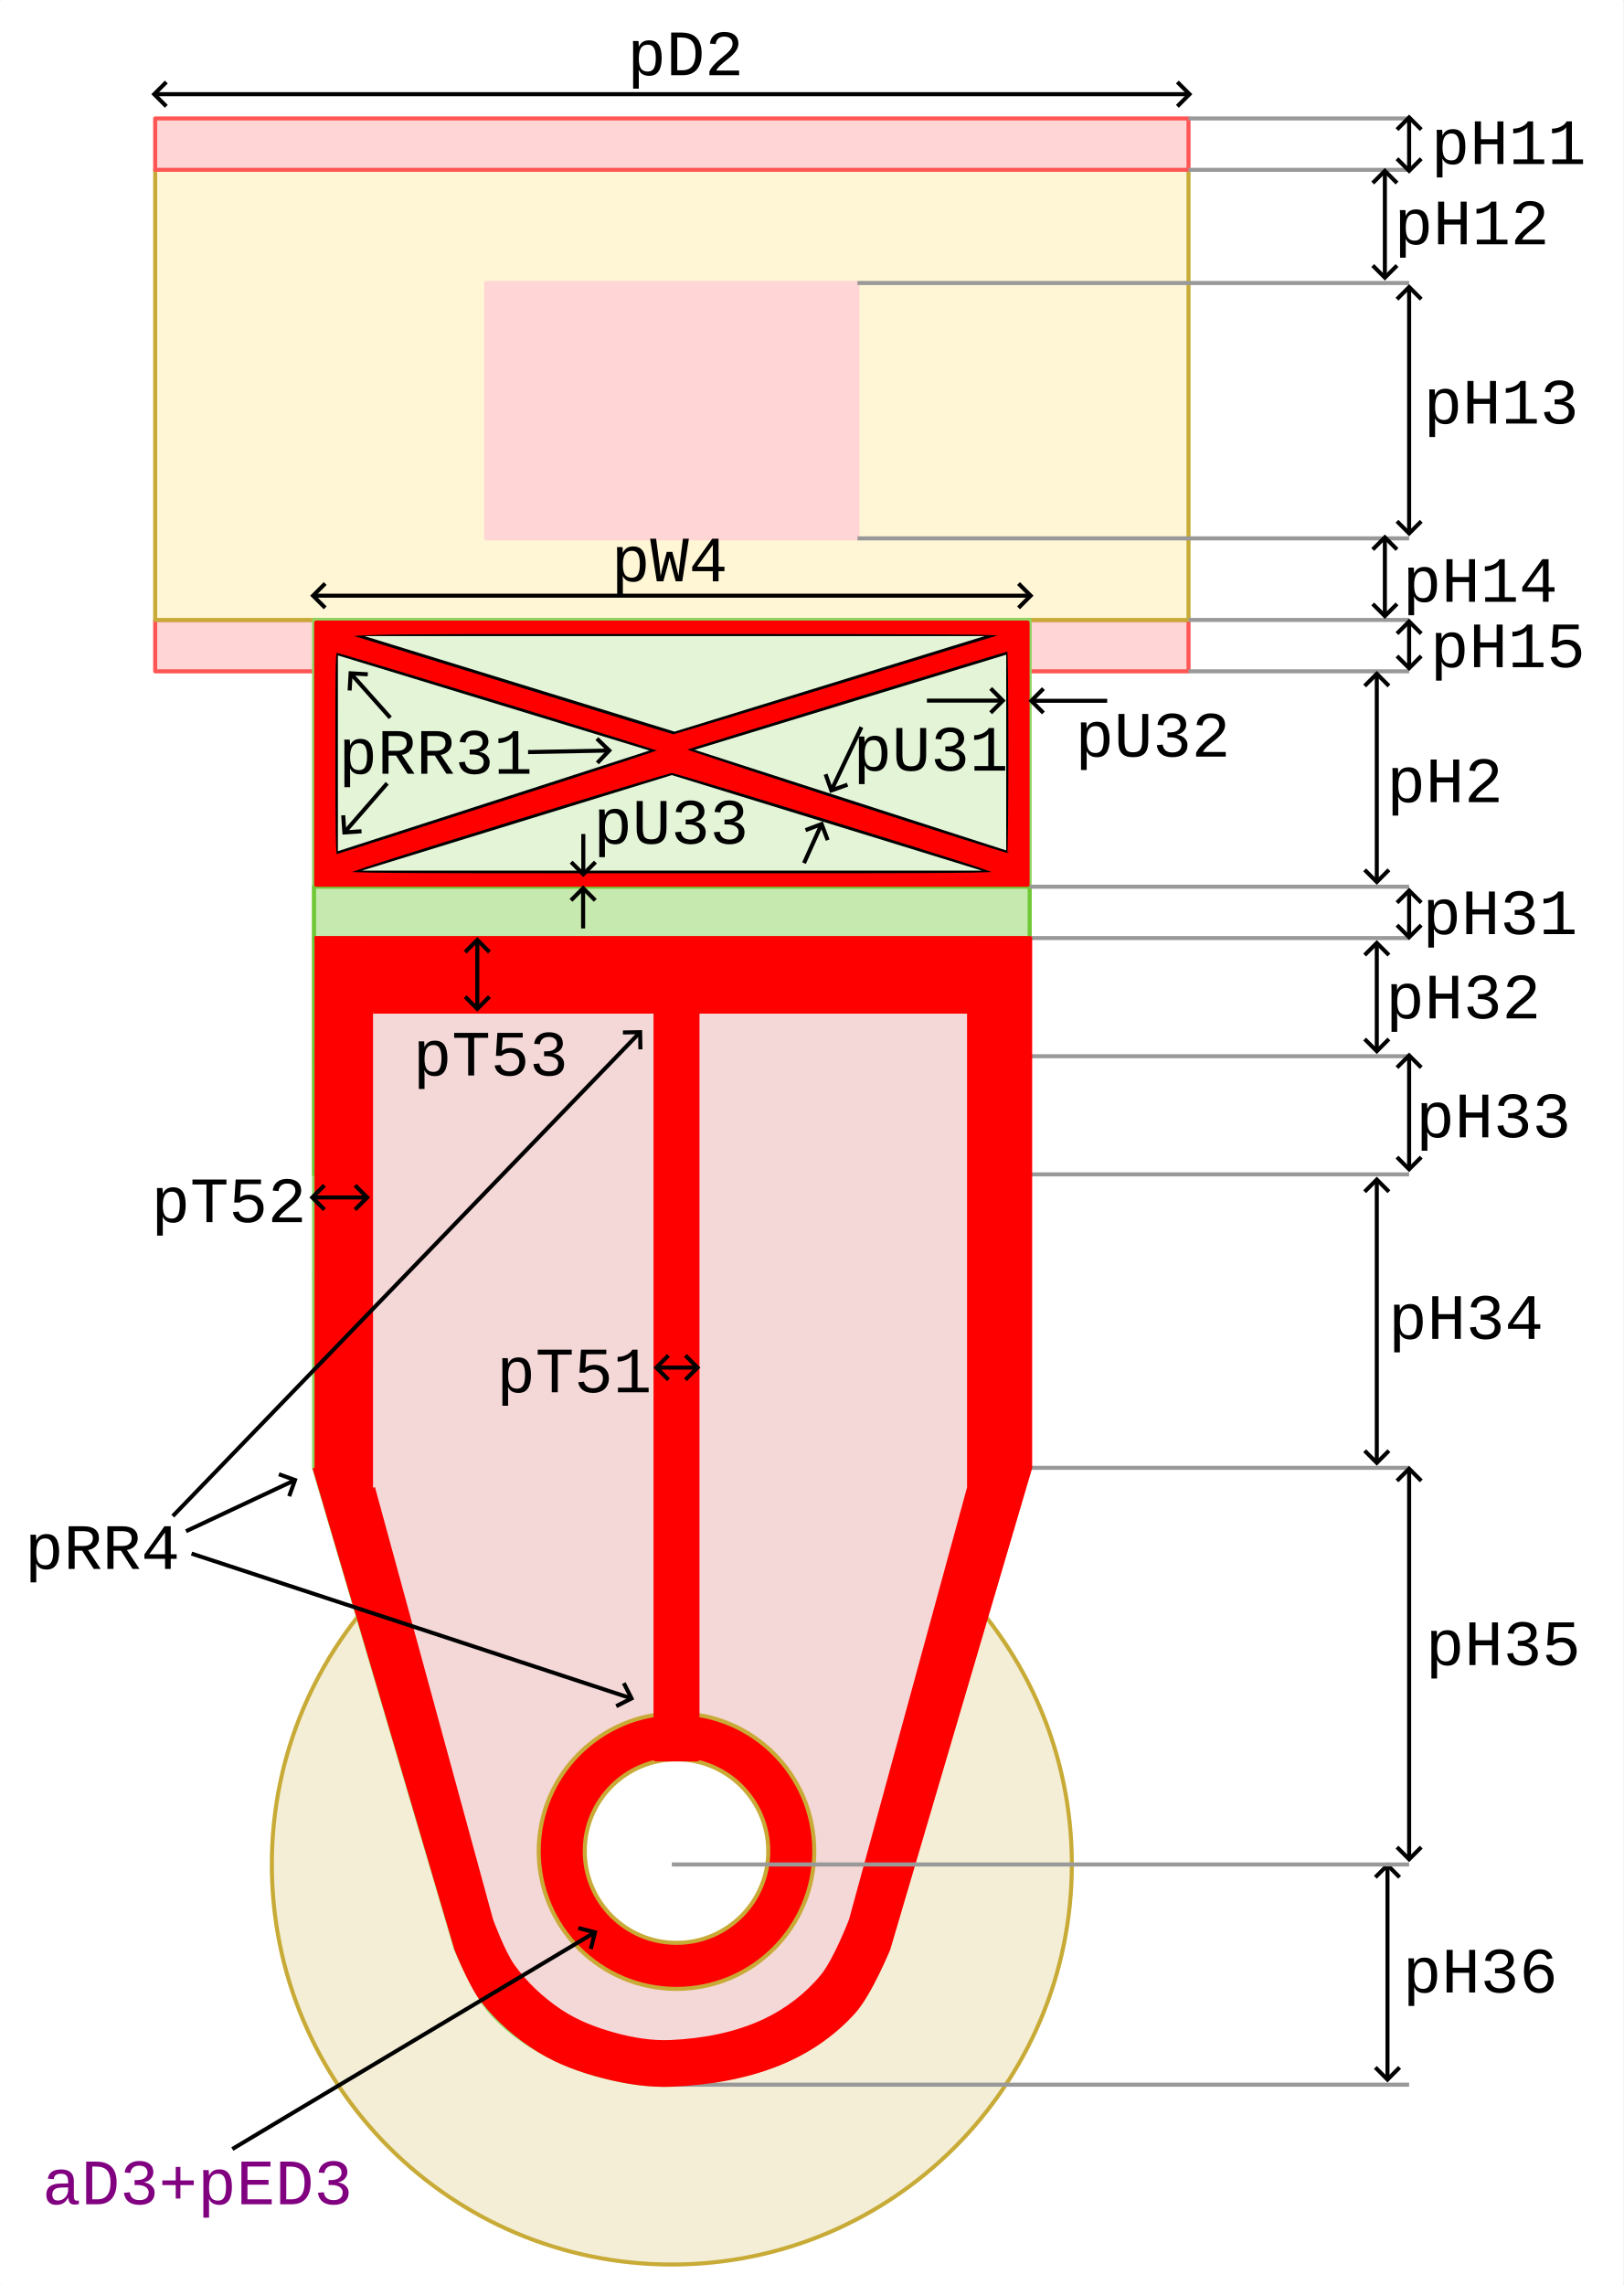
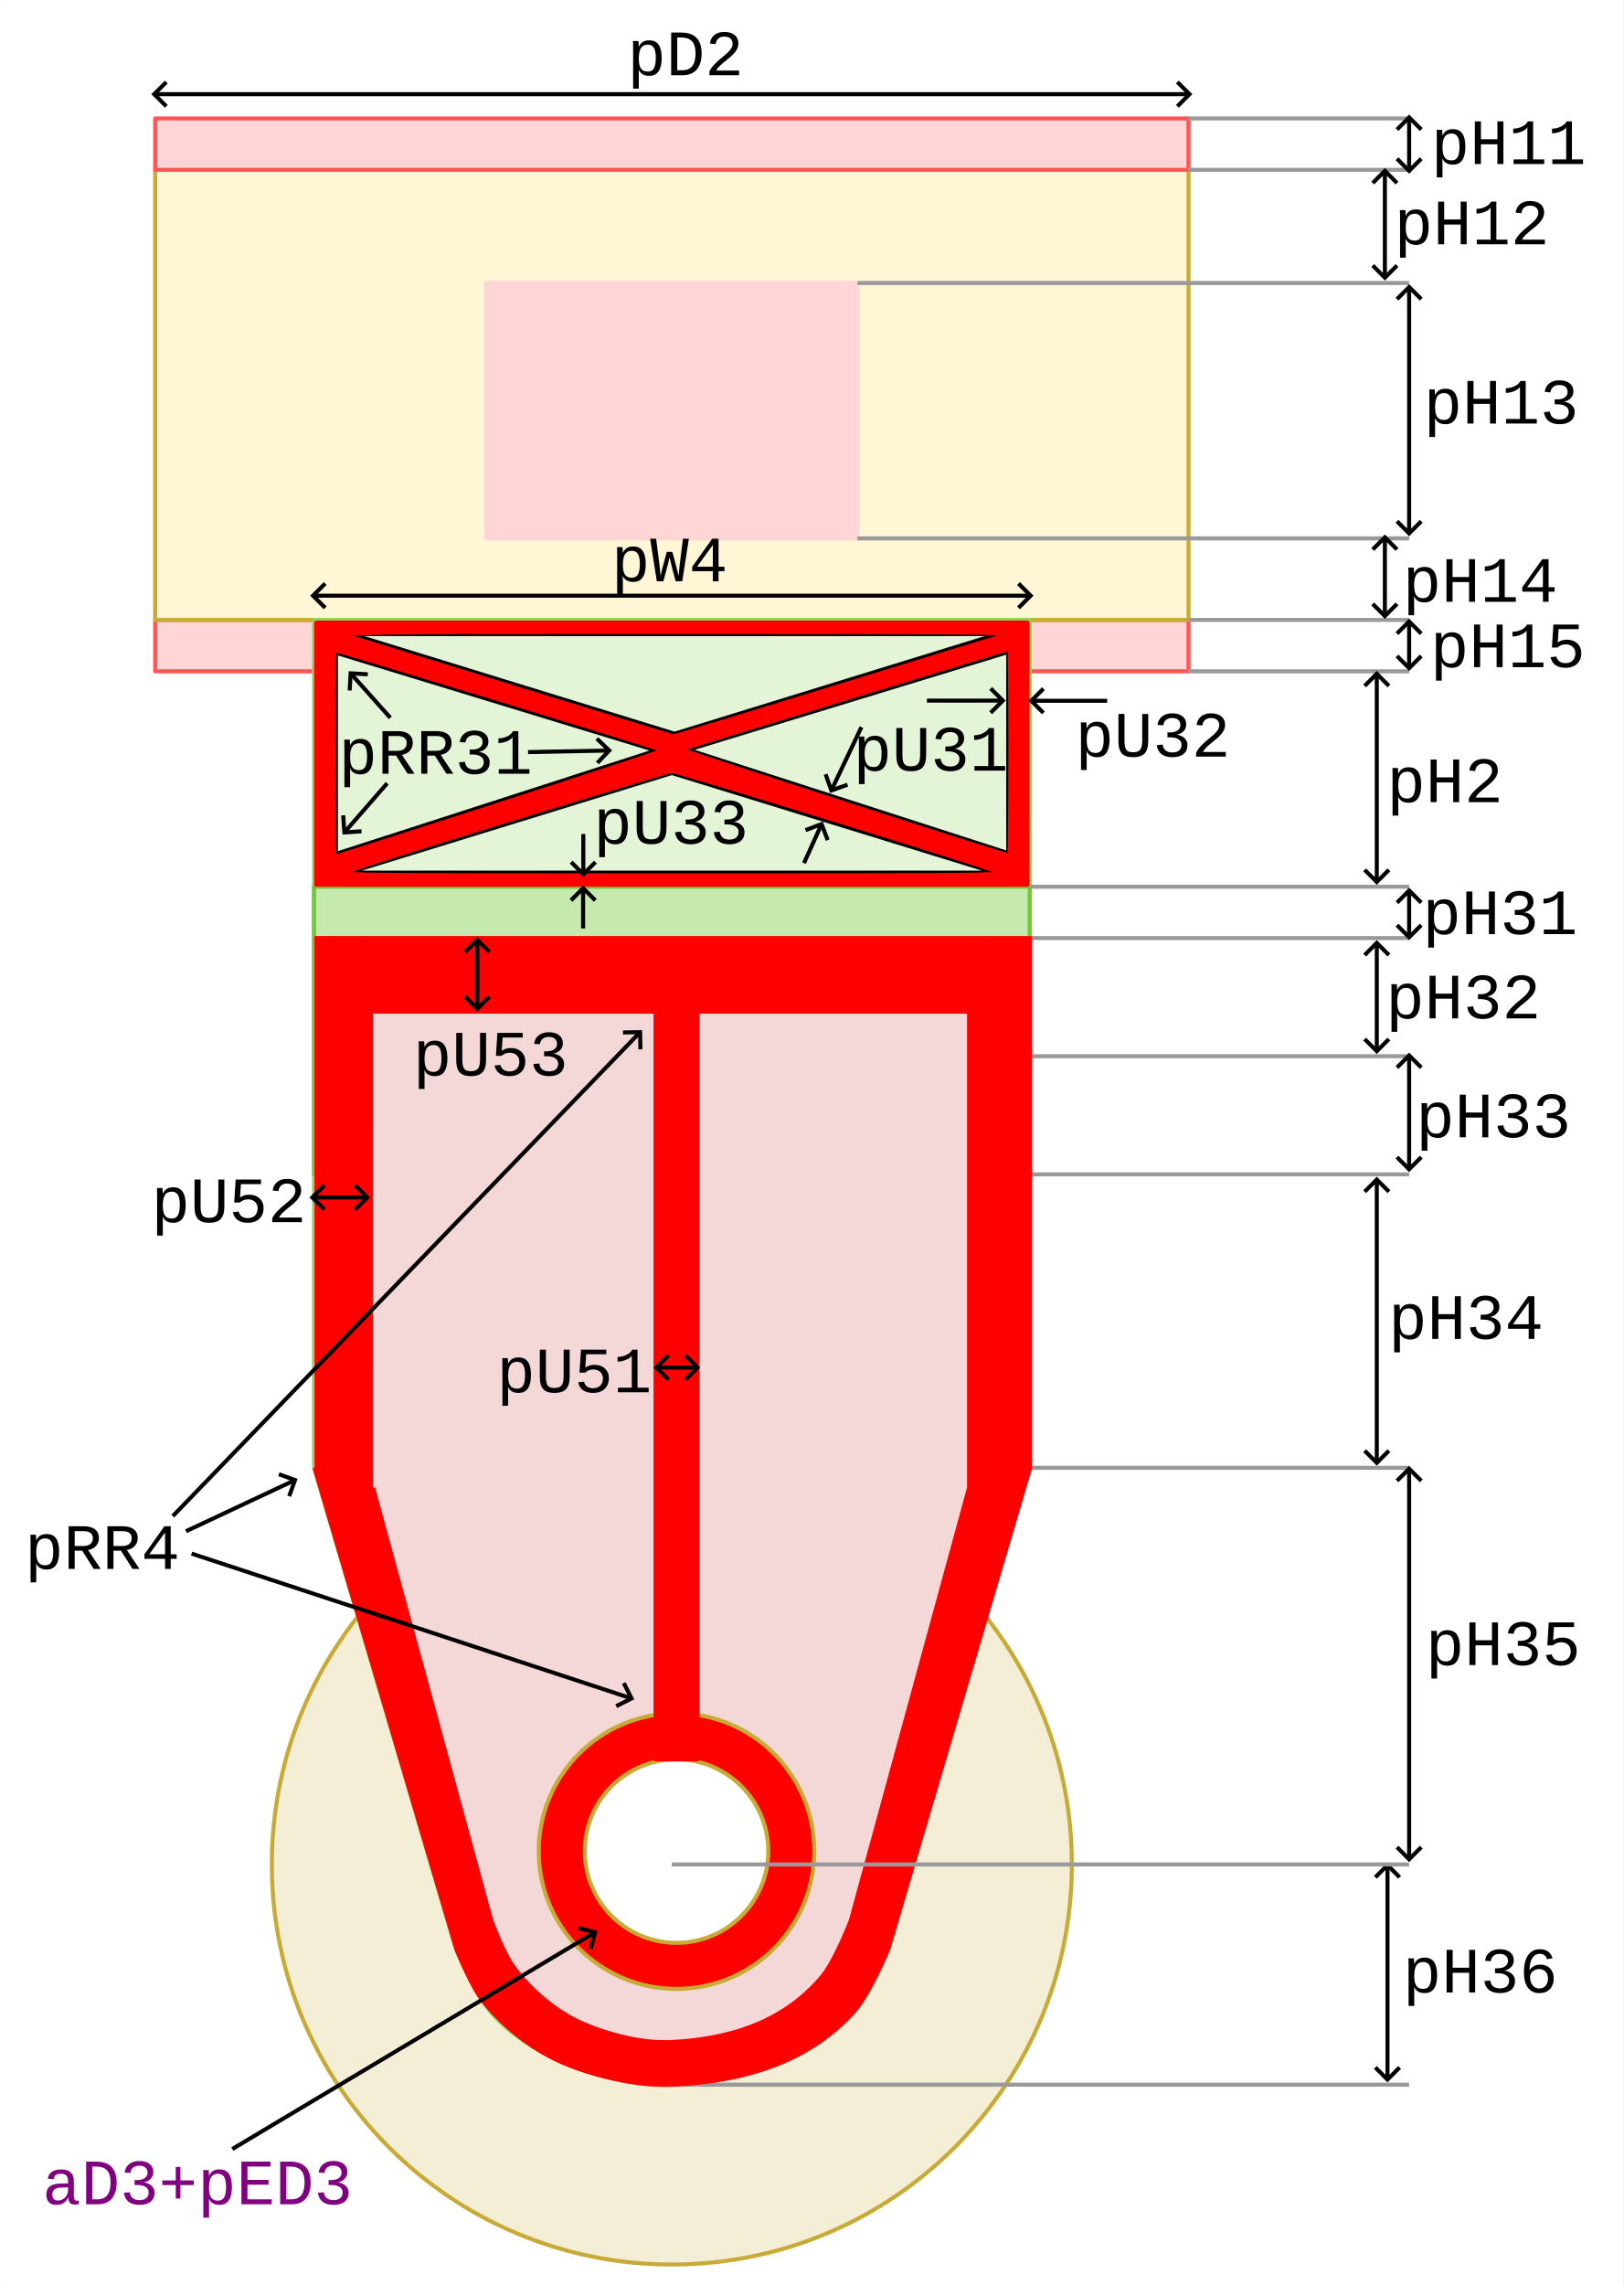
<svg xmlns="http://www.w3.org/2000/svg" width="401.676" height="565.343" viewBox="0 0 106.277 149.58" version="1.1" id="svg1">
  <defs id="defs1">
    <rect x="70.967" y="3316.869" width="96.078" height="66.599" id="rect4-7-5" />
    <rect x="91.165" y="3179.303" width="66.599" height="32.923" id="rect92-6" />
    <marker style="overflow:visible" id="ArrowWide-5-6" refX="0" refY="0" orient="auto-start-reverse" markerWidth="1" markerHeight="1" viewBox="0 0 1 1" preserveAspectRatio="xMidYMid">
      <path style="fill:none;stroke:context-stroke;stroke-width:1;stroke-linecap:butt" d="M 3,-3 0,0 3,3" transform="rotate(180,0.125,0)" id="path27-35" />
    </marker>
    <rect x="458.553" y="2773.156" width="70.421" height="42.58" id="rect93-2" />
    <marker style="overflow:visible" id="ArrowWide-4-9" refX="0" refY="0" orient="auto-start-reverse" markerWidth="1" markerHeight="1" viewBox="0 0 1 1" preserveAspectRatio="xMidYMid">
      <path style="fill:none;stroke:context-stroke;stroke-width:1;stroke-linecap:butt" d="M 3,-3 0,0 3,3" transform="rotate(180,0.125,0)" id="path27-7-3" />
    </marker>
    <marker style="overflow:visible" id="ArrowWide-4-4-0" refX="0" refY="0" orient="auto-start-reverse" markerWidth="1" markerHeight="1" viewBox="0 0 1 1" preserveAspectRatio="xMidYMid">
      <path style="fill:none;stroke:context-stroke;stroke-width:1;stroke-linecap:butt" d="M 3,-3 0,0 3,3" transform="rotate(180,0.125,0)" id="path27-7-5-6" />
    </marker>
    <rect x="86.85" y="3008.983" width="42.528" height="36.575" id="rect97-3" />
    <marker style="overflow:visible" id="ArrowWide-4-3-7" refX="0" refY="0" orient="auto-start-reverse" markerWidth="1" markerHeight="1" viewBox="0 0 1 1" preserveAspectRatio="xMidYMid">
      <path style="fill:none;stroke:context-stroke;stroke-width:1;stroke-linecap:butt" d="M 3,-3 0,0 3,3" transform="rotate(180,0.125,0)" id="path27-7-0-5" />
    </marker>
    <marker style="overflow:visible" id="ArrowWide-4-3-3-22" refX="0" refY="0" orient="auto-start-reverse" markerWidth="1" markerHeight="1" viewBox="0 0 1 1" preserveAspectRatio="xMidYMid">
      <path style="fill:none;stroke:context-stroke;stroke-width:1;stroke-linecap:butt" d="M 3,-3 0,0 3,3" transform="rotate(180,0.125,0)" id="path27-7-0-1-89" />
    </marker>
    <marker style="overflow:visible" id="ArrowWide-4-3-9-3" refX="0" refY="0" orient="auto-start-reverse" markerWidth="1" markerHeight="1" viewBox="0 0 1 1" preserveAspectRatio="xMidYMid">
      <path style="fill:none;stroke:context-stroke;stroke-width:1;stroke-linecap:butt" d="M 3,-3 0,0 3,3" transform="rotate(180,0.125,0)" id="path27-7-0-2-6" />
    </marker>
    <marker style="overflow:visible" id="ArrowWide-4-3-3-4-9" refX="0" refY="0" orient="auto-start-reverse" markerWidth="1" markerHeight="1" viewBox="0 0 1 1" preserveAspectRatio="xMidYMid">
      <path style="fill:none;stroke:context-stroke;stroke-width:1;stroke-linecap:butt" d="M 3,-3 0,0 3,3" transform="rotate(180,0.125,0)" id="path27-7-0-1-8-3" />
    </marker>
    <marker style="overflow:visible" id="ArrowWide-4-3-3-2-94" refX="0" refY="0" orient="auto-start-reverse" markerWidth="1" markerHeight="1" viewBox="0 0 1 1" preserveAspectRatio="xMidYMid">
      <path style="fill:none;stroke:context-stroke;stroke-width:1;stroke-linecap:butt" d="M 3,-3 0,0 3,3" transform="rotate(180,0.125,0)" id="path27-7-0-1-6-7" />
    </marker>
    <marker style="overflow:visible" id="ArrowWide-4-3-3-2-9-5" refX="0" refY="0" orient="auto-start-reverse" markerWidth="1" markerHeight="1" viewBox="0 0 1 1" preserveAspectRatio="xMidYMid">
      <path style="fill:none;stroke:context-stroke;stroke-width:1;stroke-linecap:butt" d="M 3,-3 0,0 3,3" transform="rotate(180,0.125,0)" id="path27-7-0-1-6-0-0" />
    </marker>
    <marker style="overflow:visible" id="ArrowWide-4-3-3-2-5-1" refX="0" refY="0" orient="auto-start-reverse" markerWidth="1" markerHeight="1" viewBox="0 0 1 1" preserveAspectRatio="xMidYMid">
      <path style="fill:none;stroke:context-stroke;stroke-width:1;stroke-linecap:butt" d="M 3,-3 0,0 3,3" transform="rotate(180,0.125,0)" id="path27-7-0-1-6-9-0" />
    </marker>
    <marker style="overflow:visible" id="ArrowWide-4-3-3-2-6-3" refX="0" refY="0" orient="auto-start-reverse" markerWidth="1" markerHeight="1" viewBox="0 0 1 1" preserveAspectRatio="xMidYMid">
      <path style="fill:none;stroke:context-stroke;stroke-width:1;stroke-linecap:butt" d="M 3,-3 0,0 3,3" transform="rotate(180,0.125,0)" id="path27-7-0-1-6-3-2" />
    </marker>
    <marker style="overflow:visible" id="ArrowWide-4-3-3-2-3-6" refX="0" refY="0" orient="auto-start-reverse" markerWidth="1" markerHeight="1" viewBox="0 0 1 1" preserveAspectRatio="xMidYMid">
      <path style="fill:none;stroke:context-stroke;stroke-width:1;stroke-linecap:butt" d="M 3,-3 0,0 3,3" transform="rotate(180,0.125,0)" id="path27-7-0-1-6-90-1" />
    </marker>
    <rect x="451.184" y="3282.466" width="56.138" height="32.738" id="rect98-5" />
    <rect x="451.184" y="3282.466" width="50.481" height="26.374" id="rect98-3-4" />
    <rect x="451.184" y="3282.466" width="57.552" height="31.324" id="rect98-9-7" />
    <rect x="451.184" y="3282.466" width="51.895" height="30.617" id="rect98-4-6" />
    <rect x="451.184" y="3282.466" width="56.138" height="27.788" id="rect98-7-5" />
    <rect x="451.184" y="3282.466" width="54.016" height="27.081" id="rect98-74-6" />
    <rect x="451.184" y="3282.466" width="49.774" height="28.495" id="rect98-38-9" />
    <rect x="451.184" y="3282.466" width="58.259" height="30.617" id="rect98-43-3" />
    <rect x="451.184" y="3282.466" width="52.602" height="27.081" id="rect98-43-8-74" />
    <rect x="451.184" y="3282.466" width="59.673" height="27.788" id="rect98-43-8-3-5" />
    <rect x="451.184" y="3282.466" width="63.916" height="22.839" id="rect98-43-8-9-2" />
    <rect x="451.184" y="3282.466" width="46.945" height="27.788" id="rect98-43-8-7-5" />
    <rect x="77.517" y="3078.858" width="40.942" height="38.213" id="rect96-2-1-4" />
    <marker style="overflow:visible" id="ArrowWide-6-2" refX="0" refY="0" orient="auto-start-reverse" markerWidth="1" markerHeight="1" viewBox="0 0 1 1" preserveAspectRatio="xMidYMid">
      <path style="fill:none;stroke:context-stroke;stroke-width:1;stroke-linecap:butt" d="M 3,-3 0,0 3,3" transform="rotate(180,0.125,0)" id="path27-1-0" />
    </marker>
    <rect x="77.517" y="3078.858" width="40.942" height="38.213" id="rect96-2" />
    <marker style="overflow:visible" id="ArrowWide-5-3" refX="0" refY="0" orient="auto-start-reverse" markerWidth="1" markerHeight="1" viewBox="0 0 1 1" preserveAspectRatio="xMidYMid">
      <path style="fill:none;stroke:context-stroke;stroke-width:1;stroke-linecap:butt" d="M 3,-3 0,0 3,3" transform="rotate(180,0.125,0)" id="path27-35-8" />
    </marker>
    <marker style="overflow:visible" id="ArrowWide-6-2-8" refX="0" refY="0" orient="auto-start-reverse" markerWidth="1" markerHeight="1" viewBox="0 0 1 1" preserveAspectRatio="xMidYMid">
      <path style="fill:none;stroke:context-stroke;stroke-width:1;stroke-linecap:butt" d="M 3,-3 0,0 3,3" transform="rotate(180,0.125,0)" id="path27-1-0-3" />
    </marker>
    <rect x="77.517" y="3078.858" width="40.942" height="38.213" id="rect96-2-1" />
    <marker style="overflow:visible" id="ArrowWide-5-3-6" refX="0" refY="0" orient="auto-start-reverse" markerWidth="1" markerHeight="1" viewBox="0 0 1 1" preserveAspectRatio="xMidYMid">
      <path style="fill:none;stroke:context-stroke;stroke-width:1;stroke-linecap:butt" d="M 3,-3 0,0 3,3" transform="rotate(180,0.125,0)" id="path27-35-8-0" />
    </marker>
    <marker style="overflow:visible" id="ArrowWide-6-2-8-4" refX="0" refY="0" orient="auto-start-reverse" markerWidth="1" markerHeight="1" viewBox="0 0 1 1" preserveAspectRatio="xMidYMid">
      <path style="fill:none;stroke:context-stroke;stroke-width:1;stroke-linecap:butt" d="M 3,-3 0,0 3,3" transform="rotate(180,0.125,0)" id="path27-1-0-3-8" />
    </marker>
    <marker style="overflow:visible" id="ArrowWide-59" refX="0" refY="0" orient="auto-start-reverse" markerWidth="1" markerHeight="1" viewBox="0 0 1 1" preserveAspectRatio="xMidYMid">
      <path style="fill:none;stroke:context-stroke;stroke-width:1;stroke-linecap:butt" d="M 3,-3 0,0 3,3" transform="rotate(180,0.125,0)" id="path27-8" />
    </marker>
    <rect x="41.303" y="3770.52" width="57.129" height="28.179" id="rect94" />
    <marker style="overflow:visible" id="ArrowWide-54" refX="0" refY="0" orient="auto-start-reverse" markerWidth="1" markerHeight="1" viewBox="0 0 1 1" preserveAspectRatio="xMidYMid">
      <path style="fill:none;stroke:context-stroke;stroke-width:1;stroke-linecap:butt" d="M 3,-3 0,0 3,3" transform="rotate(180,0.125,0)" id="path27-05" />
    </marker>
    <rect x="45.935" y="3762.8" width="49.795" height="33.197" id="rect100" />
    <marker style="overflow:visible" id="ArrowWide-47" refX="0" refY="0" orient="auto-start-reverse" markerWidth="1" markerHeight="1" viewBox="0 0 1 1" preserveAspectRatio="xMidYMid">
      <path style="fill:none;stroke:context-stroke;stroke-width:1;stroke-linecap:butt" d="M 3,-3 0,0 3,3" transform="rotate(180,0.125,0)" id="path27-75" />
    </marker>
    <rect x="30.881" y="3776.31" width="57.901" height="39.759" id="rect126" />
    <marker style="overflow:visible" id="ArrowWide-3" refX="0" refY="0" orient="auto-start-reverse" markerWidth="1" markerHeight="1" viewBox="0 0 1 1" preserveAspectRatio="xMidYMid">
      <path style="fill:none;stroke:context-stroke;stroke-width:1;stroke-linecap:butt" d="M 3,-3 0,0 3,3" transform="rotate(180,0.125,0)" id="path27-6" />
    </marker>
    <marker style="overflow:visible" id="ArrowWide-47-8" refX="0" refY="0" orient="auto-start-reverse" markerWidth="1" markerHeight="1" viewBox="0 0 1 1" preserveAspectRatio="xMidYMid">
      <path style="fill:none;stroke:context-stroke;stroke-width:1;stroke-linecap:butt" d="M 3,-3 0,0 3,3" transform="rotate(180,0.125,0)" id="path27-75-0" />
    </marker>
    <rect x="47.093" y="3766.274" width="50.181" height="32.039" id="rect127" />
  </defs>
  <g id="layer1" transform="translate(-33.83148,-874.8967)">
    <rect style="fill:#ffffff;stroke:#ffffff;stroke-width:0.265;stroke-linejoin:round" id="rect99-4" width="106.012" height="149.316" x="33.964" y="875.029" />
    <rect style="fill:#ffd5d5;stroke:#ff5555;stroke-width:0.265;stroke-linejoin:round" id="rect15-5-6-9-6-4" width="67.652" height="3.364" x="43.991" y="915.479" />
    <circle style="fill:#f4eed7;stroke:#c8ab37;stroke-width:0.265;stroke-linejoin:round" id="path20-53-3" cx="77.816" cy="996.948" r="26.188" />
    <circle style="fill:#fff6d5;stroke:#c8ab37;stroke-width:0.265;stroke-linejoin:round" id="path20-5-0" cx="77.816" cy="996.948" r="14.415" />
    <rect style="fill:#fff6d5;stroke:#c8ab37;stroke-width:0.265;stroke-linejoin:round" id="rect20-7" width="67.652" height="29.465" x="43.991" y="886.014" />
    <path style="fill:#ffffff;stroke:#c8ab37;stroke-width:0.265;stroke-linejoin:round" d="m 54.392,958.571 9.284,41.175" id="path21-8" />
    <path style="fill:#ffffff;stroke:#c8ab37;stroke-width:0.265;stroke-linejoin:round" d="m 101.241,958.571 -9.284,41.175" id="path21-7-6" />
    <path style="fill:#e3f4d7;stroke:#8dd35f;stroke-width:0.265;stroke-linejoin:round" d="m 54.392,915.478 v 55.504 l 9.284,31.498 c 0,0 1.172,2.831 2.22,4.059 0.853,1 1.981,1.877 3.227,2.596 1.264,0.729 2.705,1.303 4.208,1.684 1.437,0.364 2.974,0.613 4.486,0.548 2.564,-0.11 5.186,-0.609 7.423,-1.574 1.792,-0.773 3.318,-1.948 4.489,-3.243 1.094,-1.209 2.229,-4.069 2.229,-4.069 l 9.284,-31.498 v -55.504 z" id="path25-8-5" />
    <circle style="fill:#ff0000;stroke:#c8ab37;stroke-width:0.265;stroke-linejoin:round" id="path20-8-5" cx="77.816" cy="996.948" r="9.021" />
    <circle style="fill:#ffffff;stroke:#c8ab37;stroke-width:0.265;stroke-linejoin:round" id="path20-8" cx="77.816" cy="996.948" r="6.006" />
    <rect style="fill:#ffd5d5;stroke:#ff5555;stroke-width:0.265;stroke-linejoin:round" id="rect15-5-6-9-4" width="67.652" height="3.364" x="43.991" y="882.65" />
    <rect style="fill:#ffd5d5;stroke:#ffd5d5;stroke-width:0.265;stroke-linejoin:round" id="rect45-8-3" width="24.303" height="16.717" x="65.665" y="893.422" />
    <rect style="fill:#c6e9af;stroke:#71c837;stroke-width:0.265;stroke-linejoin:round" id="rect90-1" width="46.85" height="3.364" x="54.392" y="932.941" />
    <rect style="fill:#c6e9af;stroke:#71c837;stroke-width:0.265;stroke-linejoin:round" id="rect90-8-4" width="7.734" height="3.364" x="-944.038" y="97.877" transform="rotate(-90)" />
    <rect style="fill:#aade87;stroke:#71c837;stroke-width:0.265;stroke-linejoin:round" id="rect90-8-8-9" width="7.734" height="3.364" x="-951.772" y="97.877" transform="rotate(-90)" />
    <rect style="fill:#c6e9af;stroke:#71c837;stroke-width:0.265;stroke-linejoin:round" id="rect90-8-6-2" width="7.734" height="3.364" x="-944.038" y="54.392" transform="rotate(-90)" />
    <rect style="fill:#aade87;stroke:#71c837;stroke-width:0.265;stroke-linejoin:round" id="rect90-8-8-4-0" width="7.734" height="3.364" x="-951.772" y="54.392" transform="rotate(-90)" />
    <text xml:space="preserve" transform="matrix(0.2645833,0,0,0.2645833,17.82173,137.8359)" id="text3-6" style="font-size:16px;line-height:normal;font-family:'Liberation Mono';-inkscape-font-specification:'Liberation Mono';text-decoration-color:#000000;white-space:pre;shape-inside:url(#rect4-7-5);display:inline;fill:#800080;stroke-width:1;-inkscape-stroke:none;stop-color:#000000">
      <tspan x="70.967" y="3331.106" id="tspan1">aD3+pED3</tspan>
    </text>
    <path style="fill:#ffffff;stroke:#999999;stroke-width:0.265;stroke-linejoin:round" d="m 111.642,882.65 h 14.444" id="path67-9" />
    <path style="fill:#ffffff;stroke:#999999;stroke-width:0.265;stroke-linejoin:round" d="m 111.642,886.014 h 14.444" id="path67-3-26" />
    <path style="fill:#ffffff;stroke:#999999;stroke-width:0.265;stroke-linejoin:round" d="m 89.968,893.422 h 36.118" id="path67-1-6" />
    <path style="fill:#ffffff;stroke:#999999;stroke-width:0.265;stroke-linejoin:round" d="m 89.968,910.139 h 36.118" id="path67-1-3-4" />
    <path style="fill:#ffffff;stroke:#999999;stroke-width:0.265;stroke-linejoin:round" d="m 111.642,915.478 h 14.444" id="path67-3-6-9" />
    <path style="fill:#ffffff;stroke:#999999;stroke-width:0.265;stroke-linejoin:round" d="m 111.642,918.842 h 14.444" id="path67-3-2-5" />
    <path style="fill:#ffffff;stroke:#999999;stroke-width:0.265;stroke-linejoin:round" d="m 101.241,932.941 h 24.844" id="path67-3-5-04" />
    <path style="fill:#ffffff;stroke:#999999;stroke-width:0.265;stroke-linejoin:round" d="m 101.241,936.305 h 24.844" id="path67-3-5-9-8" />
    <path style="fill:#ffffff;stroke:#999999;stroke-width:0.265;stroke-linejoin:round" d="m 101.241,944.038 h 24.844" id="path67-3-5-2-7" />
    <path style="fill:#ffffff;stroke:#999999;stroke-width:0.265;stroke-linejoin:round" d="m 101.241,951.772 h 24.844" id="path67-3-5-4-1" />
    <path style="fill:#ffffff;stroke:#999999;stroke-width:0.265;stroke-linejoin:round" d="m 101.241,970.982 h 24.844" id="path67-3-5-0-7" />
    <path style="fill:#ffffff;stroke:#999999;stroke-width:0.265;stroke-linejoin:round" d="m 77.816,1011.363 h 48.269" id="path67-3-5-6-1-7" />
    <text xml:space="preserve" transform="matrix(0.2645833,0,0,0.2645833,11.32817,132.643)" id="text89-2" style="font-size:16px;line-height:normal;font-family:'Liberation Mono';-inkscape-font-specification:'Liberation Mono';text-decoration-color:#000000;white-space:pre;shape-inside:url(#rect92-6);display:inline;fill:#000000;stroke-width:1;-inkscape-stroke:none;stop-color:#000000">
      <tspan x="91.164" y="3193.539" id="tspan2">pRR4</tspan>
    </text>
    <path style="fill:#ffffff;stroke:#000000;stroke-width:0.265;stroke-linejoin:round;marker-start:url(#ArrowWide-5-6)" d="m 53.086,971.812 -7.077,3.322" id="path92-2" />
    <path style="fill:#ffffff;stroke:#000000;stroke-width:0.265;stroke-linejoin:round;marker-start:url(#ArrowWide-5-6);marker-end:url(#ArrowWide-5-6)" d="m 43.991,881.062 h 67.652" id="path93-6" />
    <text xml:space="preserve" transform="matrix(0.2645833,0,0,0.2645833,-46.42831,142.3202)" id="text93-1" style="font-size:16px;line-height:normal;font-family:'Liberation Mono';-inkscape-font-specification:'Liberation Mono';text-decoration-color:#000000;white-space:pre;shape-inside:url(#rect93-2);display:inline;fill:#000000;stroke-width:1;-inkscape-stroke:none;stop-color:#000000">
      <tspan x="458.553" y="2787.393" id="tspan3">pD2</tspan>
    </text>
    <path style="fill:#ffffff;stroke:#000000;stroke-width:0.265;stroke-linejoin:round;marker-start:url(#ArrowWide-5-6);marker-end:url(#ArrowWide-5-6)" d="m 126.086,882.65 v 3.364" id="path94-6" />
    <path style="fill:#ffffff;stroke:#000000;stroke-width:0.265;stroke-linejoin:round;marker-start:url(#ArrowWide-4-9);marker-end:url(#ArrowWide-4-9)" d="m 124.498,886.149 v 6.858" id="path94-9-1" />
    <path style="fill:#ffffff;stroke:#000000;stroke-width:0.265;stroke-linejoin:round;marker-start:url(#ArrowWide-4-4-0);marker-end:url(#ArrowWide-4-4-0)" d="m 126.086,893.753 v 15.995" id="path94-9-7-5" />
    <path style="fill:#ffffff;stroke:#000000;stroke-width:0.265;stroke-linejoin:round;marker-start:url(#ArrowWide-5-6);marker-end:url(#ArrowWide-5-6)" d="m 54.392,913.891 46.85,2.4e-4" id="path95-9" />
    <text xml:space="preserve" transform="matrix(0.2645833,0,0,0.2645833,50.87373,113.0561)" id="text97-0" style="font-size:16px;line-height:normal;font-family:'Liberation Mono';-inkscape-font-specification:'Liberation Mono';text-decoration-color:#000000;white-space:pre;shape-inside:url(#rect97-3);display:inline;fill:#000000;stroke-width:1;-inkscape-stroke:none;stop-color:#000000">
      <tspan x="86.85" y="3023.221" id="tspan4">pW4</tspan>
    </text>
    <path style="fill:#ffffff;stroke:#000000;stroke-width:0.265;stroke-linejoin:round;marker-start:url(#ArrowWide-4-3-7);marker-end:url(#ArrowWide-4-3-7)" d="m 124.498,910.139 v 5.02" id="path94-9-8-91" />
    <path style="fill:#ffffff;stroke:#000000;stroke-width:0.265;stroke-linejoin:round;marker-start:url(#ArrowWide-4-3-3-22);marker-end:url(#ArrowWide-4-3-3-22)" d="m 126.086,915.645 v 2.924" id="path94-9-8-0-7" />
    <path style="fill:#ffffff;stroke:#000000;stroke-width:0.265;stroke-linejoin:round;marker-start:url(#ArrowWide-4-3-9-3);marker-end:url(#ArrowWide-4-3-9-3)" d="m 123.969,919.071 v 13.495" id="path94-9-8-9-7" />
    <path style="fill:#ffffff;stroke:#000000;stroke-width:0.265;stroke-linejoin:round;marker-start:url(#ArrowWide-4-3-3-4-9);marker-end:url(#ArrowWide-4-3-3-4-9)" d="m 126.086,933.26 v 2.924" id="path94-9-8-0-2-1" />
    <path style="fill:#ffffff;stroke:#000000;stroke-width:0.265;stroke-linejoin:round;marker-start:url(#ArrowWide-4-3-3-2-94);marker-end:url(#ArrowWide-4-3-3-2-94)" d="m 123.969,936.689 v 6.954" id="path94-9-8-0-5-15" />
    <path style="fill:#ffffff;stroke:#000000;stroke-width:0.265;stroke-linejoin:round;marker-start:url(#ArrowWide-4-3-3-2-9-5);marker-end:url(#ArrowWide-4-3-3-2-9-5)" d="m 126.086,944.052 v 7.321" id="path94-9-8-0-5-7-9" />
    <path style="fill:#ffffff;stroke:#000000;stroke-width:0.265;stroke-linejoin:round;marker-start:url(#ArrowWide-4-3-3-2-5-1);marker-end:url(#ArrowWide-4-3-3-2-5-1)" d="m 123.969,952.18 v 18.411" id="path94-9-8-0-5-73-7" />
    <path style="fill:#ffffff;stroke:#000000;stroke-width:0.265;stroke-linejoin:round;marker-start:url(#ArrowWide-4-3-3-2-6-3);marker-end:url(#ArrowWide-4-3-3-2-6-3)" d="m 126.086,971.108 v 25.434" id="path94-9-8-0-5-1-7" />
    <path style="fill:#ffffff;stroke:#000000;stroke-width:0.265;stroke-linejoin:round;marker-start:url(#ArrowWide-4-3-3-2-3-6);marker-end:url(#ArrowWide-4-3-3-2-3-6)" d="m 124.669,997.058 v 13.905" id="path94-9-8-0-5-0-6" />
    <text xml:space="preserve" transform="matrix(0.2645833,0,0,0.2645833,6.289256,133.0763)" id="text98-73" style="font-size:16px;line-height:normal;font-family:'Liberation Mono';-inkscape-font-specification:'Liberation Mono';text-decoration-color:#000000;white-space:pre;shape-inside:url(#rect98-5);display:inline;fill:#000000;stroke-width:1;-inkscape-stroke:none;stop-color:#000000">
      <tspan x="451.184" y="3296.701" id="tspan5">pH36</tspan>
    </text>
    <text xml:space="preserve" transform="matrix(0.2645833,0,0,0.2645833,7.783474,111.6424)" id="text98-6-6" style="font-size:16px;line-height:normal;font-family:'Liberation Mono';-inkscape-font-specification:'Liberation Mono';text-decoration-color:#000000;white-space:pre;shape-inside:url(#rect98-3-4);display:inline;fill:#000000;stroke-width:1;-inkscape-stroke:none;stop-color:#000000">
      <tspan x="451.184" y="3296.701" id="tspan6">pH35</tspan>
    </text>
    <g id="layer1-4-5" transform="translate(7.082368,89.71268)">
      <text xml:space="preserve" transform="matrix(0.2645833,0,0,0.2645833,-1.733222,0.5777408)" id="text98-8-6" style="font-size:16px;line-height:normal;font-family:'Liberation Mono';-inkscape-font-specification:'Liberation Mono';text-decoration-color:#000000;white-space:pre;shape-inside:url(#rect98-9-7);display:inline;fill:#000000;stroke-width:1;-inkscape-stroke:none;stop-color:#000000">
        <tspan x="451.184" y="3296.701" id="tspan7">pH34</tspan>
      </text>
    </g>
    <g id="layer1-44-3" transform="translate(8.881372,76.51664)">
      <text xml:space="preserve" transform="matrix(0.2645833,0,0,0.2645833,-1.733222,0.5777408)" id="text98-7-9" style="font-size:16px;line-height:normal;font-family:'Liberation Mono';-inkscape-font-specification:'Liberation Mono';text-decoration-color:#000000;white-space:pre;shape-inside:url(#rect98-4-6);display:inline;fill:#000000;stroke-width:1;-inkscape-stroke:none;stop-color:#000000">
        <tspan x="451.184" y="3296.701" id="tspan8">pH33</tspan>
      </text>
    </g>
    <g id="layer1-9-4" transform="translate(6.905921,68.73306)">
      <text xml:space="preserve" transform="matrix(0.2645833,0,0,0.2645833,-1.733222,0.5777408)" id="text98-62-8" style="font-size:16px;line-height:normal;font-family:'Liberation Mono';-inkscape-font-specification:'Liberation Mono';text-decoration-color:#000000;white-space:pre;shape-inside:url(#rect98-7-5);display:inline;fill:#000000;stroke-width:1;-inkscape-stroke:none;stop-color:#000000">
        <tspan x="451.184" y="3296.701" id="tspan9">pH32</tspan>
      </text>
    </g>
    <g id="layer1-8-1" transform="translate(9.313389,63.21719)">
      <text xml:space="preserve" transform="matrix(0.2645833,0,0,0.2645833,-1.733222,0.5777408)" id="text98-5-2" style="font-size:16px;line-height:normal;font-family:'Liberation Mono';-inkscape-font-specification:'Liberation Mono';text-decoration-color:#000000;white-space:pre;shape-inside:url(#rect98-74-6);display:inline;fill:#000000;stroke-width:1;-inkscape-stroke:none;stop-color:#000000">
        <tspan x="451.184" y="3296.701" id="tspan10">pH31</tspan>
      </text>
    </g>
    <text xml:space="preserve" transform="matrix(0.2645833,0,0,0.2645833,5.242343,55.15456)" id="text98-1-9" style="font-size:16px;line-height:normal;font-family:'Liberation Mono';-inkscape-font-specification:'Liberation Mono';text-decoration-color:#000000;white-space:pre;shape-inside:url(#rect98-38-9);display:inline;fill:#000000;stroke-width:1;-inkscape-stroke:none;stop-color:#000000">
      <tspan x="451.184" y="3296.701" id="tspan11">pH2</tspan>
    </text>
    <text xml:space="preserve" transform="matrix(0.2645833,0,0,0.2645833,8.13877,13.38095)" id="text98-86-3" style="font-size:16px;line-height:normal;font-family:'Liberation Mono';-inkscape-font-specification:'Liberation Mono';text-decoration-color:#000000;white-space:pre;shape-inside:url(#rect98-43-3);display:inline;fill:#000000;stroke-width:1;-inkscape-stroke:none;stop-color:#000000">
      <tspan x="451.184" y="3296.701" id="tspan12">pH11</tspan>
    </text>
    <text xml:space="preserve" transform="matrix(0.2645833,0,0,0.2645833,5.732583,18.63434)" id="text98-86-7-90" style="font-size:16px;line-height:normal;font-family:'Liberation Mono';-inkscape-font-specification:'Liberation Mono';text-decoration-color:#000000;white-space:pre;shape-inside:url(#rect98-43-8-74);display:inline;fill:#000000;stroke-width:1;-inkscape-stroke:none;stop-color:#000000">
      <tspan x="451.184" y="3296.701" id="tspan13">pH12</tspan>
    </text>
    <text xml:space="preserve" transform="matrix(0.2645833,0,0,0.2645833,7.653027,30.37251)" id="text98-86-7-5-8" style="font-size:16px;line-height:normal;font-family:'Liberation Mono';-inkscape-font-specification:'Liberation Mono';text-decoration-color:#000000;white-space:pre;shape-inside:url(#rect98-43-8-3-5);display:inline;fill:#000000;stroke-width:1;-inkscape-stroke:none;stop-color:#000000">
      <tspan x="451.184" y="3296.701" id="tspan14">pH13</tspan>
    </text>
    <text xml:space="preserve" transform="matrix(0.2645833,0,0,0.2645833,6.281536,42.03911)" id="text98-86-7-9-8" style="font-size:16px;line-height:normal;font-family:'Liberation Mono';-inkscape-font-specification:'Liberation Mono';text-decoration-color:#000000;white-space:pre;shape-inside:url(#rect98-43-8-9-2);display:inline;fill:#000000;stroke-width:1;-inkscape-stroke:none;stop-color:#000000">
      <tspan x="451.184" y="3296.701" id="tspan15">pH14</tspan>
    </text>
    <text xml:space="preserve" transform="matrix(0.2645833,0,0,0.2645833,8.086975,46.31908)" id="text98-86-7-4-5" style="font-size:16px;line-height:normal;font-family:'Liberation Mono';-inkscape-font-specification:'Liberation Mono';text-decoration-color:#000000;white-space:pre;shape-inside:url(#rect98-43-8-7-5);display:inline;fill:#000000;stroke-width:1;-inkscape-stroke:none;stop-color:#000000">
      <tspan x="451.184" y="3296.701" id="tspan16">pH15</tspan>
    </text>
    <path style="fill:none;stroke:#000000;stroke-width:0.265;stroke-linejoin:round" d="m 56.639,932.022 42.356,-10e-5 -21.178,-6.524 z" id="path47-0" />
    <path style="fill:none;stroke:#000000;stroke-width:0.265;stroke-linejoin:round" d="m 55.822,917.623 20.973,6.402 -20.974,6.771 z" id="path48-4" />
    <path style="fill:none;stroke:#000000;stroke-width:0.265;stroke-linejoin:round" d="m 56.812,916.405 42.356,10e-5 -21.178,6.524 z" id="path41-0" />
    <path style="fill:none;stroke:#000000;stroke-width:0.265;stroke-linejoin:round" d="m 99.839,917.575 -20.973,6.402 20.974,6.771 z" id="path42-7" />
    <path style="fill:#ff0000;stroke:#ff0000;stroke-width:0.265;stroke-linejoin:round" d="m 54.533,924.232 v -8.579 h 23.286 23.286 v 8.579 8.579 H 77.819 54.533 Z m 44.613,7.796 c -0.025,-0.13 -2.484,-0.926 -10.553,-3.416 -5.786,-1.786 -10.634,-3.246 -10.775,-3.246 -0.14,0 -4.989,1.461 -10.775,3.246 -8.069,2.49 -10.527,3.286 -10.553,3.416 -0.031,0.158 1.464,0.17 21.327,0.17 19.863,0 21.358,-0.012 21.327,-0.17 z m -32.775,-4.435 c 5.763,-1.859 10.521,-3.421 10.574,-3.472 0.061,-0.059 0.061,-0.128 0,-0.187 -0.122,-0.118 -20.829,-6.442 -21.094,-6.442 -0.19,0 -0.195,0.178 -0.195,6.741 0,5.056 0.03,6.741 0.119,6.741 0.065,0 4.834,-1.521 10.596,-3.38 z m 33.61,-3.469 c 0,-3.704 -0.034,-6.736 -0.077,-6.737 -0.166,-0.005 -21.022,6.378 -21.145,6.471 -0.091,0.068 -0.099,0.132 -0.027,0.205 0.136,0.136 21.071,6.899 21.172,6.84 0.042,-0.025 0.077,-3.075 0.077,-6.779 z m -11.319,-4.283 c 5.832,-1.798 10.627,-3.268 10.655,-3.268 0.028,0 0.051,-0.069 0.051,-0.153 0,-0.136 -2.44,-0.153 -21.345,-0.153 -23.617,0 -22.446,-0.036 -20.299,0.62 0.576,0.176 5.321,1.642 10.545,3.259 5.224,1.617 9.564,2.945 9.643,2.952 0.08,0.007 4.917,-1.459 10.749,-3.256 z" id="path49-8" />
    <path style="fill:#ff0000;stroke:#ff0000;stroke-width:0.265;stroke-linejoin:round" d="m 54.424,970.982 9.284,31.498 c 0,0 0.932,2.351 1.696,3.338 1.021,1.32 2.33,2.441 3.751,3.317 1.286,0.793 2.744,1.309 4.208,1.684 1.459,0.374 2.981,0.611 4.486,0.545 2.527,-0.111 5.111,-0.547 7.423,-1.571 1.688,-0.748 3.267,-1.859 4.489,-3.243 1.024,-1.16 2.229,-4.069 2.229,-4.069 l 9.284,-31.498 1e-5,-34.677 -46.85,10e-5" id="path50-8" />
    <path style="fill:#f4d7d7;stroke:#ff0000;stroke-width:0.265;stroke-linejoin:round" d="m 58.253,972.283 7.733,28.306 c 0,0 0.776,2.113 1.412,3 0.851,1.186 1.941,2.194 3.124,2.981 1.071,0.712 2.286,1.176 3.505,1.513 1.216,0.336 2.483,0.549 3.737,0.489 2.104,-0.1 4.257,-0.491 6.183,-1.412 1.406,-0.672 2.721,-1.67 3.739,-2.914 0.853,-1.042 1.857,-3.657 1.857,-3.657 l 7.733,-28.306 1e-5,-31.164 -39.022,10e-5" id="path44-7" />
    <text xml:space="preserve" transform="matrix(0.2645833,0,0,0.2645833,40.35772,126.92)" id="text96-9-3-3" style="font-size:16px;line-height:normal;font-family:'Liberation Mono';-inkscape-font-specification:'Liberation Mono';text-decoration-color:#000000;white-space:pre;shape-inside:url(#rect96-2-1-4);display:inline;fill:#000000;stroke-width:1;-inkscape-stroke:none;stop-color:#000000">
-       <tspan x="77.518" y="3093.094" id="tspan17">pT53</tspan>
+       <tspan x="77.518" y="3093.094" id="tspan17">pU53</tspan>
    </text>
    <circle style="fill:#ff0000;stroke:#c8ab37;stroke-width:0.265;stroke-linejoin:round" id="path20-8-5-8" cx="78.122" cy="996.073" r="9.021" />
    <circle style="fill:#ffffff;stroke:#c8ab37;stroke-width:0.265;stroke-linejoin:round" id="path20-8-59" cx="78.122" cy="996.073" r="6.006" />
    <rect style="fill:#ff0000;stroke:#ff0000;stroke-width:0.265;stroke-linejoin:round" id="rect46" width="2.744" height="50.889" x="76.75" y="939.178" />
    <path style="fill:#ffffff;stroke:#000000;stroke-width:0.265;stroke-linejoin:round;marker-start:url(#ArrowWide-5-6)" d="m 72.729,1001.421 -23.687,14.155" id="path66-8" />
    <path style="fill:#ffffff;stroke:#999999;stroke-width:0.265;stroke-linejoin:round" d="m 77.816,996.948 h 48.269" id="path67-3-5-6-2" />
    <path style="fill:#ffffff;stroke:#000000;stroke-width:0.265;stroke-linejoin:round;marker-start:url(#ArrowWide-5-6);marker-end:url(#ArrowWide-6-2)" d="m 76.868,964.422 h 2.565" id="path96-4" />
    <text xml:space="preserve" transform="matrix(0.2645833,0,0,0.2645833,45.82954,147.6573)" id="text96-9" style="font-size:16px;line-height:normal;font-family:'Liberation Mono';-inkscape-font-specification:'Liberation Mono';text-decoration-color:#000000;white-space:pre;shape-inside:url(#rect96-2);display:inline;fill:#000000;stroke-width:1;-inkscape-stroke:none;stop-color:#000000">
-       <tspan x="77.518" y="3093.094" id="tspan18">pT51</tspan>
+       <tspan x="77.518" y="3093.094" id="tspan18">pU51</tspan>
    </text>
    <path style="fill:#ffffff;stroke:#000000;stroke-width:0.265;stroke-linejoin:round;marker-start:url(#ArrowWide-5-3);marker-end:url(#ArrowWide-6-2-8)" d="m 54.342,953.285 h 3.463" id="path96-4-4" />
    <text xml:space="preserve" transform="matrix(0.2645833,0,0,0.2645833,23.22315,136.5202)" id="text96-9-3" style="font-size:16px;line-height:normal;font-family:'Liberation Mono';-inkscape-font-specification:'Liberation Mono';text-decoration-color:#000000;white-space:pre;shape-inside:url(#rect96-2-1);display:inline;fill:#000000;stroke-width:1;-inkscape-stroke:none;stop-color:#000000">
-       <tspan x="77.518" y="3093.094" id="tspan19">pT52</tspan>
+       <tspan x="77.518" y="3093.094" id="tspan19">pU52</tspan>
    </text>
    <path style="fill:#ffffff;stroke:#000000;stroke-width:0.265;stroke-linejoin:round;marker-start:url(#ArrowWide-5-3-6);marker-end:url(#ArrowWide-6-2-8-4)" d="m 65.08,940.87 v -4.378" id="path96-4-4-7" />
    <path style="fill:#ff0000;stroke:#000000;stroke-width:0.265;stroke-linejoin:round;marker-end:url(#ArrowWide-59)" d="m 46.372,976.598 28.743,9.461" id="path68" />
    <path style="fill:#ff0000;stroke:#000000;stroke-width:0.265;stroke-linejoin:round;marker-end:url(#ArrowWide-59)" d="m 45.145,974.143 30.548,-31.631" id="path69" />
    <path style="fill:#ff0000;stroke:#000000;stroke-width:0.265;stroke-linejoin:round;marker-start:url(#ArrowWide-59)" d="m 56.831,919.023 2.553,2.86" id="path70" />
    <path style="fill:#ff0000;stroke:#000000;stroke-width:0.265;stroke-linejoin:round;marker-start:url(#ArrowWide-59)" d="m 56.422,929.339 2.758,-3.166" id="path71" />
    <path style="fill:#ff0000;stroke:#000000;stroke-width:0.265;stroke-linejoin:round;marker-start:url(#ArrowWide-59)" d="m 73.652,924.028 -5.248,0.102" id="path72" />
    <text xml:space="preserve" transform="matrix(0.2645833,0,0,0.2645833,45.06705,-75.83575)" id="text90" style="font-size:16px;line-height:normal;font-family:'Liberation Mono';-inkscape-font-specification:'Liberation Mono';text-decoration-color:#000000;white-space:pre;shape-inside:url(#rect94);display:inline;fill:#000000;stroke-width:1;-inkscape-stroke:none;stop-color:#000000">
      <tspan x="41.303" y="3784.756" id="tspan20">pRR31</tspan>
    </text>
    <path style="fill:#ff0000;stroke:#000000;stroke-width:0.265;stroke-linejoin:round;marker-start:url(#ArrowWide-59)" d="m 88.287,926.581 1.94,-4.085" id="path97" />
    <path style="fill:#ff0000;stroke:#000000;stroke-width:0.265;stroke-linejoin:round;marker-start:url(#ArrowWide-54)" d="m 87.594,928.901 -1.125,2.497" id="path97-9" />
    <text xml:space="preserve" transform="matrix(0.2645833,0,0,0.2645833,77.52623,-73.99739)" id="text99" style="font-size:16px;line-height:normal;font-family:'Liberation Mono';-inkscape-font-specification:'Liberation Mono';text-decoration-color:#000000;white-space:pre;shape-inside:url(#rect100);display:inline;fill:#000000;stroke-width:1;-inkscape-stroke:none;stop-color:#000000">
      <tspan x="45.936" y="3777.037" id="tspan21">pU31</tspan>
    </text>
    <path style="fill:#ff0000;stroke:#000000;stroke-width:0.265;stroke-linejoin:round;marker-start:url(#ArrowWide-59)" d="M 99.419,920.76 H 94.517" id="path126" />
    <path style="fill:#ff0000;stroke:#000000;stroke-width:0.265;stroke-linejoin:round;marker-start:url(#ArrowWide-47)" d="m 101.416,920.772 h 4.902" id="path126-2" />
    <text xml:space="preserve" transform="matrix(0.2645833,0,0,0.2645833,96.04899,-78.49116)" id="text126" style="font-size:16px;line-height:normal;font-family:'Liberation Mono';-inkscape-font-specification:'Liberation Mono';text-decoration-color:#000000;white-space:pre;shape-inside:url(#rect126);display:inline;fill:#000000;stroke-width:1;-inkscape-stroke:none;stop-color:#000000">
      <tspan x="30.881" y="3790.547" id="tspan22">pU32</tspan>
    </text>
    <path style="fill:#ff0000;stroke:#000000;stroke-width:0.265;stroke-linejoin:round;marker-start:url(#ArrowWide-3)" d="m 72.008,933.106 v 2.569" id="path126-0" />
    <path style="fill:#ff0000;stroke:#000000;stroke-width:0.265;stroke-linejoin:round;marker-start:url(#ArrowWide-47-8)" d="m 72.02,932.06 v -2.569" id="path126-2-5" />
    <text xml:space="preserve" transform="matrix(0.2645833,0,0,0.2645833,60.21948,-70.13492)" id="text127" style="font-size:16px;line-height:normal;font-family:'Liberation Mono';-inkscape-font-specification:'Liberation Mono';text-decoration-color:#000000;white-space:pre;shape-inside:url(#rect127);display:inline;fill:#000000;stroke-width:1;-inkscape-stroke:none;stop-color:#000000">
      <tspan x="47.094" y="3780.51" id="tspan23">pU33</tspan>
    </text>
  </g>
</svg>
